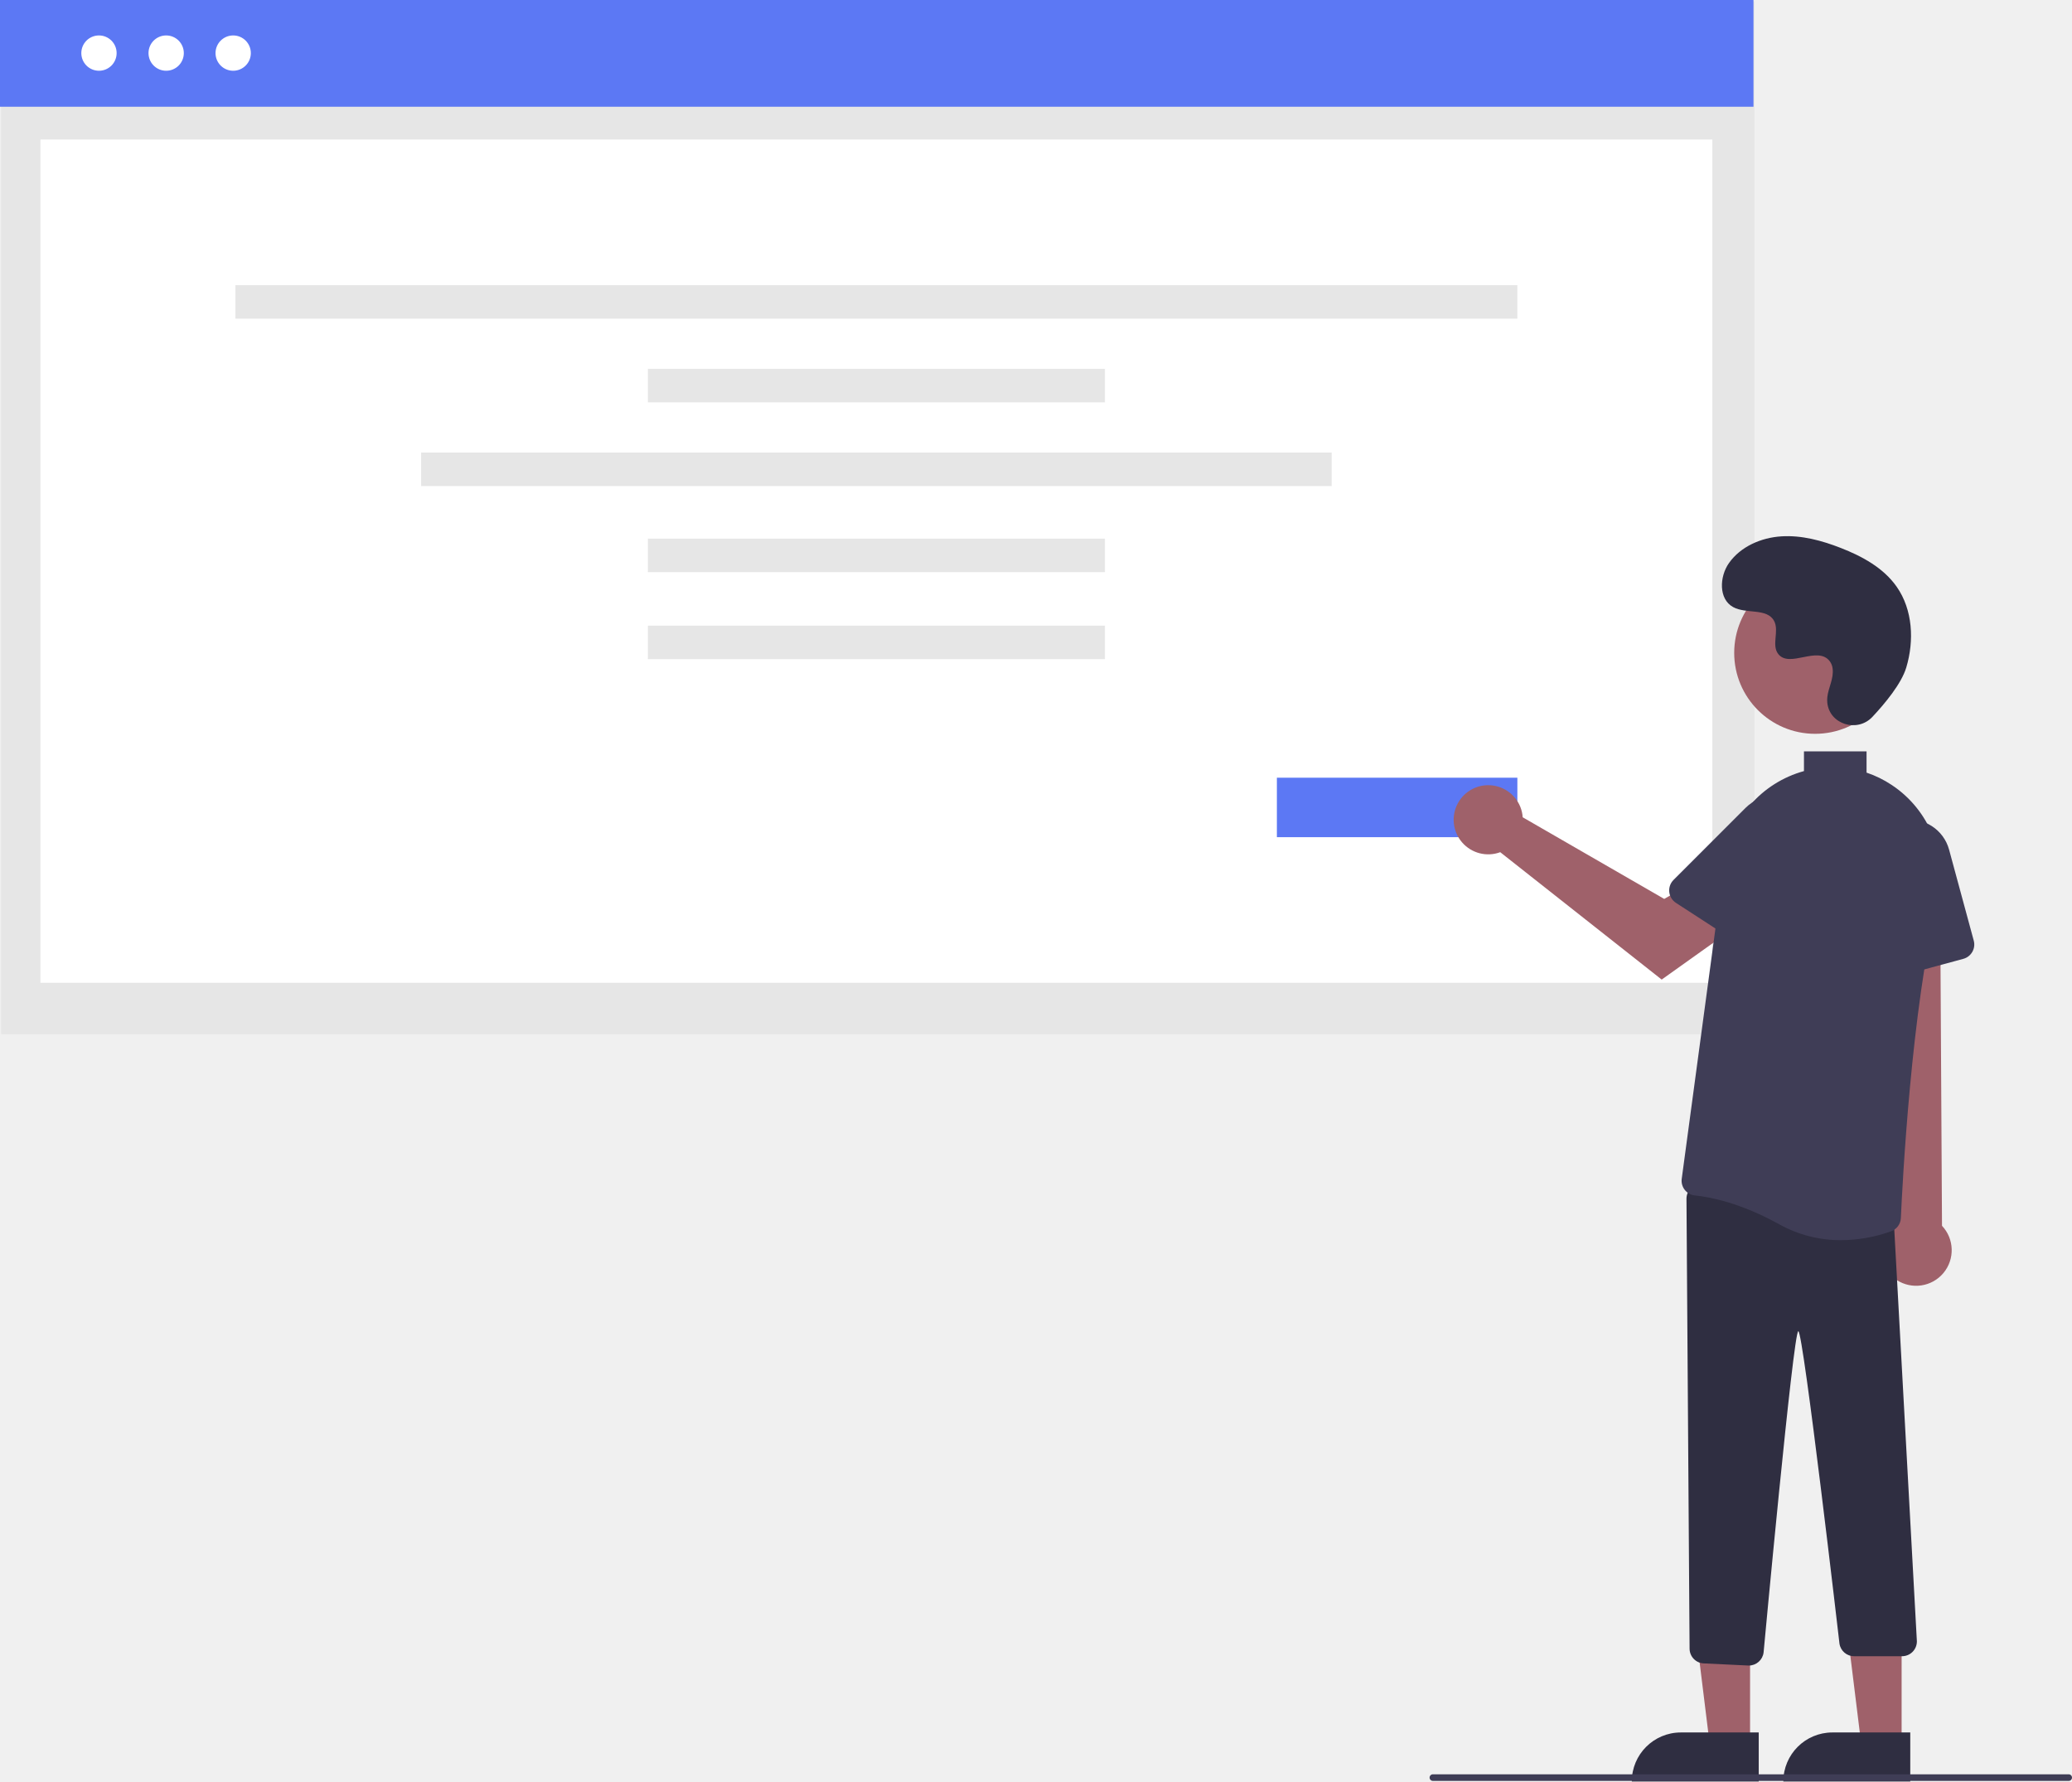
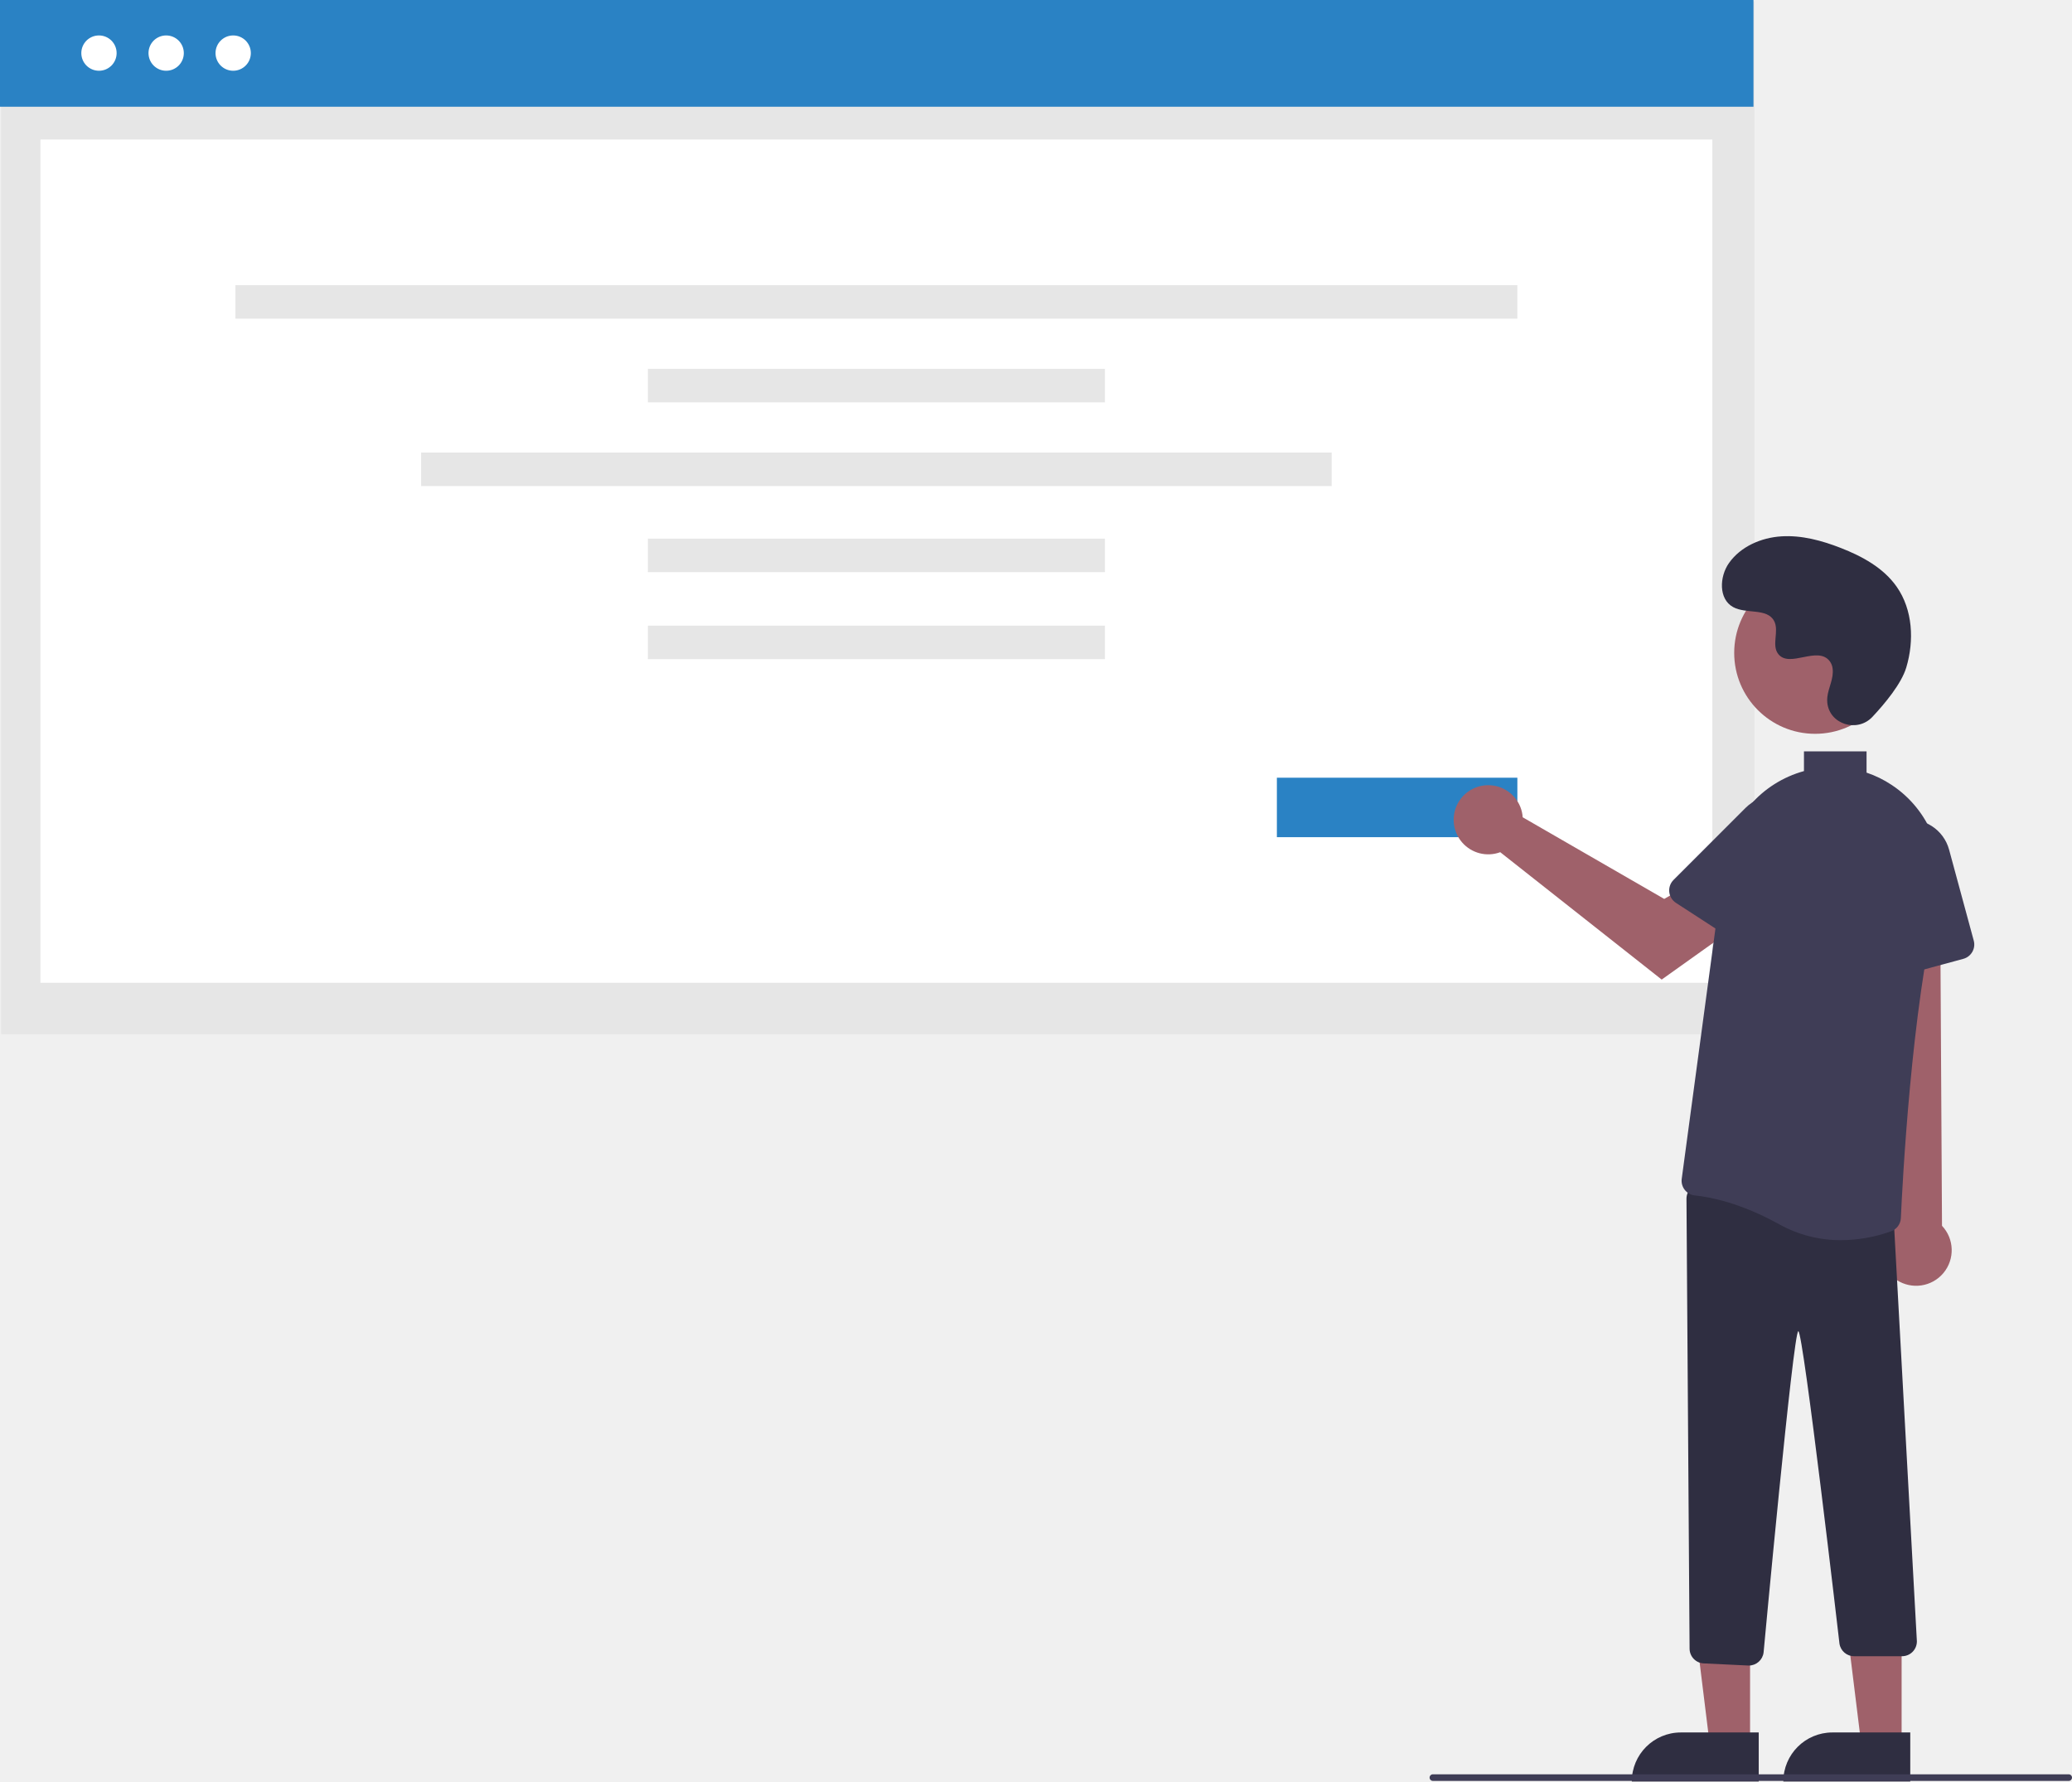
<svg xmlns="http://www.w3.org/2000/svg" data-name="Layer 1" width="628.952" height="540.749" viewBox="0 0 628.952 540.749">
  <rect id="ae13a9af-8be6-48d2-be97-15b9bb35f653" data-name="Rectangle 246" x="0.325" y="0.432" width="532.264" height="313.477" fill="#e6e6e6" />
-   <rect id="a5b6fe3b-52e9-48cc-a961-c4a66fbfd4e0" data-name="Rectangle 264" width="532.264" height="32.399" fill="#5c78f4" />
+   <rect id="a5b6fe3b-52e9-48cc-a961-c4a66fbfd4e0" data-name="Rectangle 264" width="532.264" height="32.399" fill="#2a82c4" />
  <rect id="f9022efb-4ab6-4da5-b9f8-05744185cb65" data-name="Rectangle 247" x="12.274" y="42.351" width="507.512" height="255.961" fill="#fff" />
  <circle id="b8863a4f-d6d1-45f4-aeb2-54ce0fc41c58" data-name="Ellipse 194" cx="50.438" cy="16.117" r="5.359" fill="#fff" />
  <circle id="bbe8bb57-e8a1-4ebb-9530-09dc8d102d8f" data-name="Ellipse 195" cx="70.782" cy="16.117" r="5.359" fill="#fff" />
  <circle id="e8afff7b-3b6f-4dbf-9548-6e45ece64f65" data-name="Ellipse 246" cx="30.042" cy="16.117" r="5.359" fill="#fff" />
  <rect id="b1f15dfa-2d28-41bb-b4d1-13ec40007797" data-name="Rectangle 250" x="71.465" y="86.552" width="389.129" height="10.164" fill="#e6e6e6" />
  <rect id="ad95e1cc-3eac-41f8-b758-723622ce1f63" data-name="Rectangle 251" x="196.659" y="111.96" width="138.743" height="10.164" fill="#e6e6e6" />
  <rect id="b780e72c-b22a-4ee2-b16a-5905a6a8a985" data-name="Rectangle 251" x="196.659" y="163.5" width="138.743" height="10.164" fill="#e6e6e6" />
  <rect id="a53233dc-737e-4f4d-ba21-0434f7dacc3a" data-name="Rectangle 251" x="196.659" y="189.899" width="138.743" height="10.164" fill="#e6e6e6" />
  <rect id="a2199747-3d5b-4c24-9aea-bee34d6022f4" data-name="Rectangle 252" x="127.829" y="137.369" width="276.402" height="10.164" fill="#e6e6e6" />
-   <rect x="387.595" y="236.062" width="73" height="18.049" fill="#5c78f4" />
+   <rect x="387.595" y="236.062" width="73" height="18.049" fill="#2a82c4" />
  <polygon points="531.231 529.365 518.972 529.364 513.139 482.076 531.234 482.077 531.231 529.365" fill="#9f616a" />
  <path d="M510.215,525.861h23.644a0,0,0,0,1,0,0v14.887a0,0,0,0,1,0,0H495.328a0,0,0,0,1,0,0v0A14.887,14.887,0,0,1,510.215,525.861Z" fill="#2f2e41" />
  <polygon points="577.231 529.365 564.972 529.364 559.139 482.076 577.234 482.077 577.231 529.365" fill="#9f616a" />
  <path d="M556.214,525.861h23.644a0,0,0,0,1,0,0v14.887a0,0,0,0,1,0,0H541.328a0,0,0,0,1,0,0v0A14.887,14.887,0,0,1,556.214,525.861Z" fill="#2f2e41" />
  <path d="M861.258,568.152a10.743,10.743,0,0,1-2.062-16.343l-8.072-114.558,23.253,2.255.639,112.187a10.801,10.801,0,0,1-13.757,16.459Z" transform="translate(-285.5241 -179.6256)" fill="#9f616a" />
  <path d="M816.176,685.167,802.68,684.524a4.499,4.499,0,0,1-4.286-4.463l-.942-136.557a4.501,4.501,0,0,1,5.146-4.485l53.994,7.838a4.474,4.474,0,0,1,3.854,4.42l6.944,126.534a4.5,4.5,0,0,1-4.5,4.534h-14.55a4.479,4.479,0,0,1-4.445-3.801s-10.99-94.912-12.499-94.856c-1.517.028-10.537,97.52-10.537,97.52a4.517,4.517,0,0,1-4.469,3.966Q816.284,685.173,816.176,685.167Z" transform="translate(-285.5241 -179.6256)" fill="#2f2e41" />
  <path d="M856.387,475.744a4.482,4.482,0,0,1-1.859-3.401L852.825,441.467a12.399,12.399,0,0,1,24.346-3.927l7.485,27.605a4.505,4.505,0,0,1-3.166,5.521l-21.291,5.773A4.483,4.483,0,0,1,856.387,475.744Z" transform="translate(-285.5241 -179.6256)" fill="#3f3d56" />
  <circle cx="550.975" cy="198.176" r="24.561" fill="#9f616a" />
  <path d="M747.495,426.056a10.527,10.527,0,0,1,.239,1.64l42.957,24.782,10.441-6.011,11.131,14.572-22.337,15.921-49.008-38.663a10.496,10.496,0,1,1,6.576-12.241Z" transform="translate(-285.5241 -179.6256)" fill="#9f616a" />
  <path d="M792.226,450.371a4.482,4.482,0,0,1,1.293-3.653l21.863-21.868a12.399,12.399,0,0,1,19.168,15.516l-15.57,23.992a4.505,4.505,0,0,1-6.224,1.325l-18.504-12.009A4.483,4.483,0,0,1,792.226,450.371Z" transform="translate(-285.5241 -179.6256)" fill="#3f3d56" />
  <path d="M853.88,397.233c-4.582,4.881-13.091,2.261-13.688-4.407a8.055,8.055,0,0,1,.01-1.556c.308-2.954,2.015-5.635,1.606-8.754a4.59,4.59,0,0,0-.84-2.149c-3.651-4.889-12.222,2.187-15.668-2.239-2.113-2.714.371-6.987-1.251-10.021-2.14-4.004-8.479-2.029-12.454-4.221-4.423-2.439-4.158-9.225-1.247-13.353,3.551-5.034,9.776-7.72,15.923-8.107s12.253,1.275,17.992,3.511c6.521,2.541,12.988,6.054,17.001,11.788,4.88,6.973,5.35,16.348,2.909,24.502C862.688,387.188,857.621,393.248,853.88,397.233Z" transform="translate(-285.5241 -179.6256)" fill="#2f2e41" />
  <path d="M913.476,720.188h-193a1,1,0,0,1,0-2h193a1,1,0,0,1,0,2Z" transform="translate(-285.5241 -179.6256)" fill="#3f3d56" />
  <path d="M861.015,418.769q-.64-.46-1.305-.903a32.361,32.361,0,0,0-7.596-3.724v-6.454h-19v5.988a33.32,33.32,0,0,0-24.163,27.686l-12.938,96.051a4.478,4.478,0,0,0,.931,3.401,4.419,4.419,0,0,0,3.054,1.673c4.483.447,13.78,2.185,25.68,8.796a38.125,38.125,0,0,0,18.706,4.774,45.089,45.089,0,0,0,15.226-2.711,4.467,4.467,0,0,0,2.918-4.005c.466-10.337,3.19-63.544,11.124-95.999A33.178,33.178,0,0,0,861.015,418.769Z" transform="translate(-285.5241 -179.6256)" fill="#3f3d56" />
</svg>
